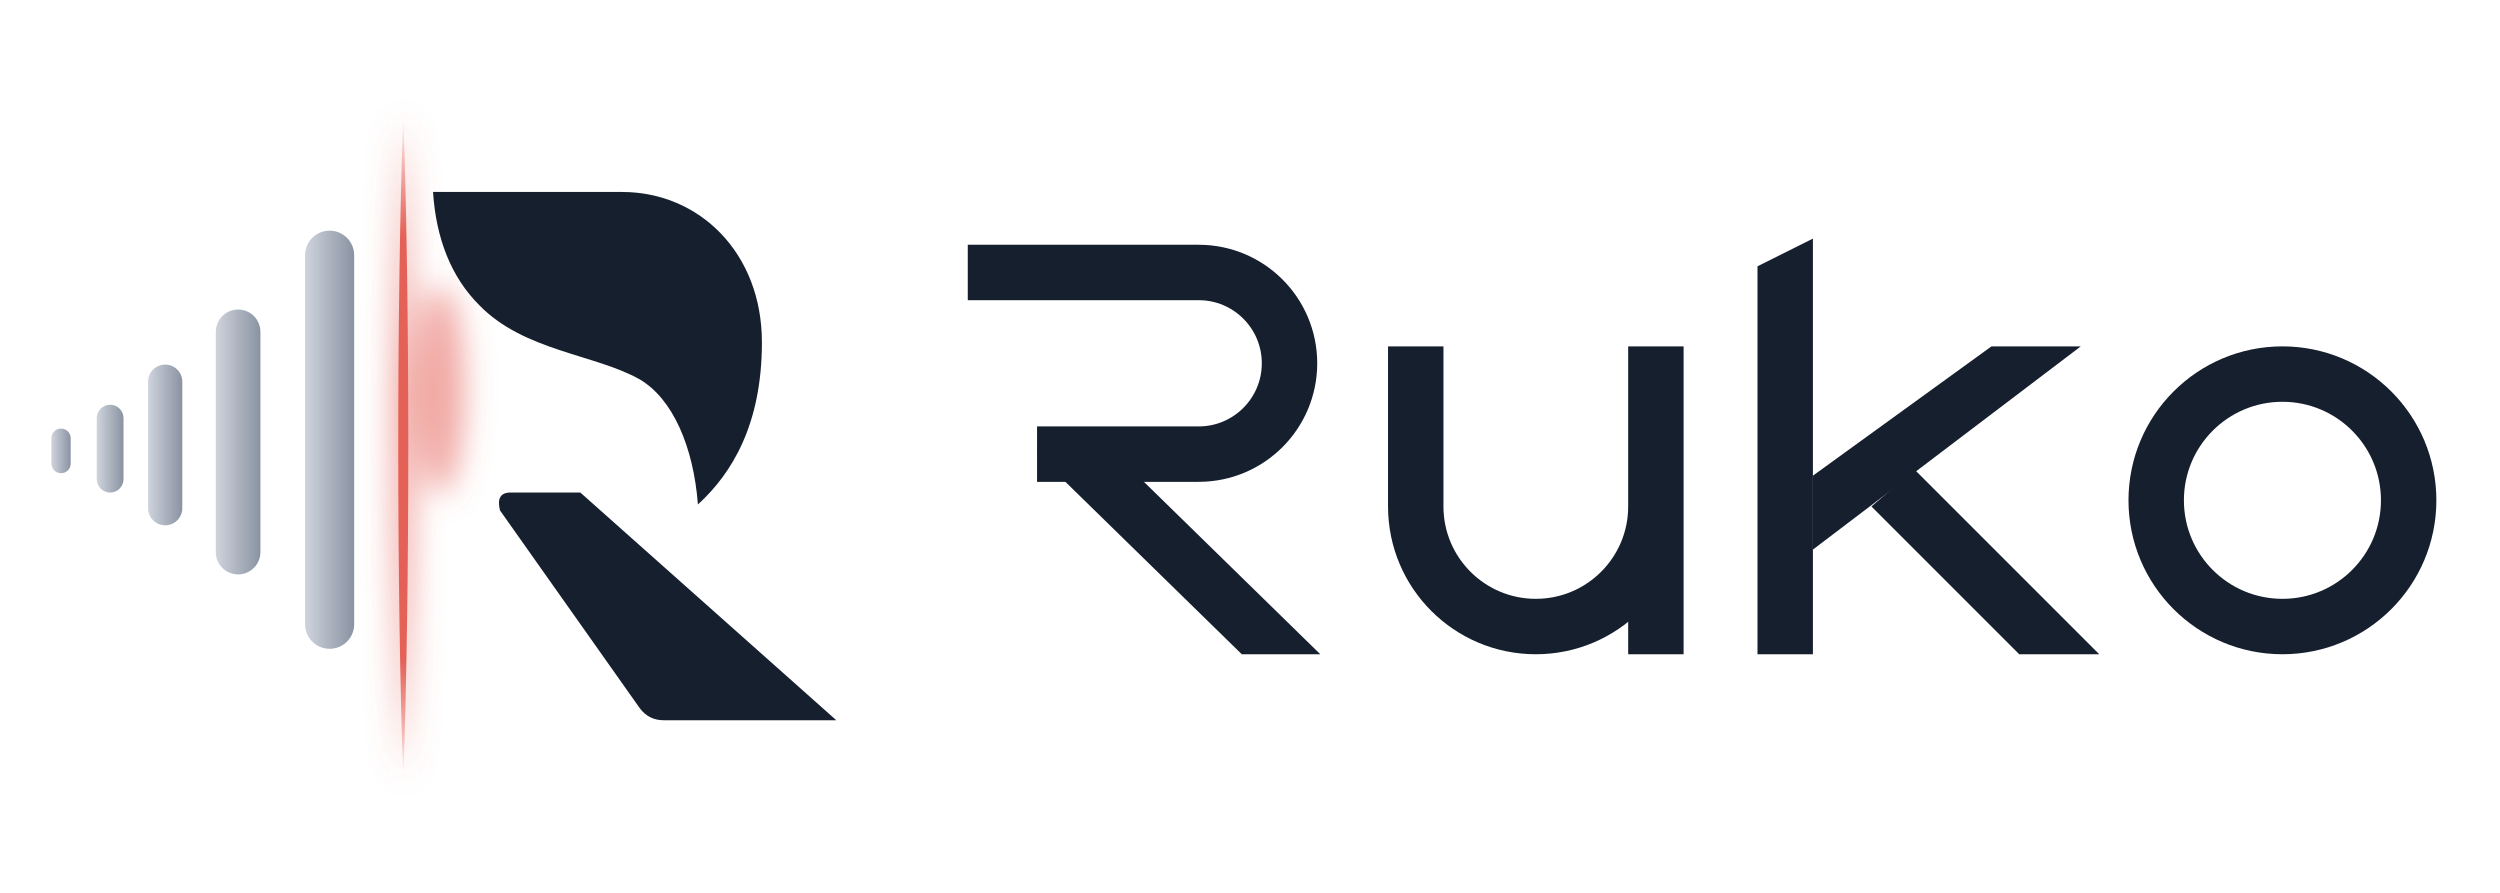
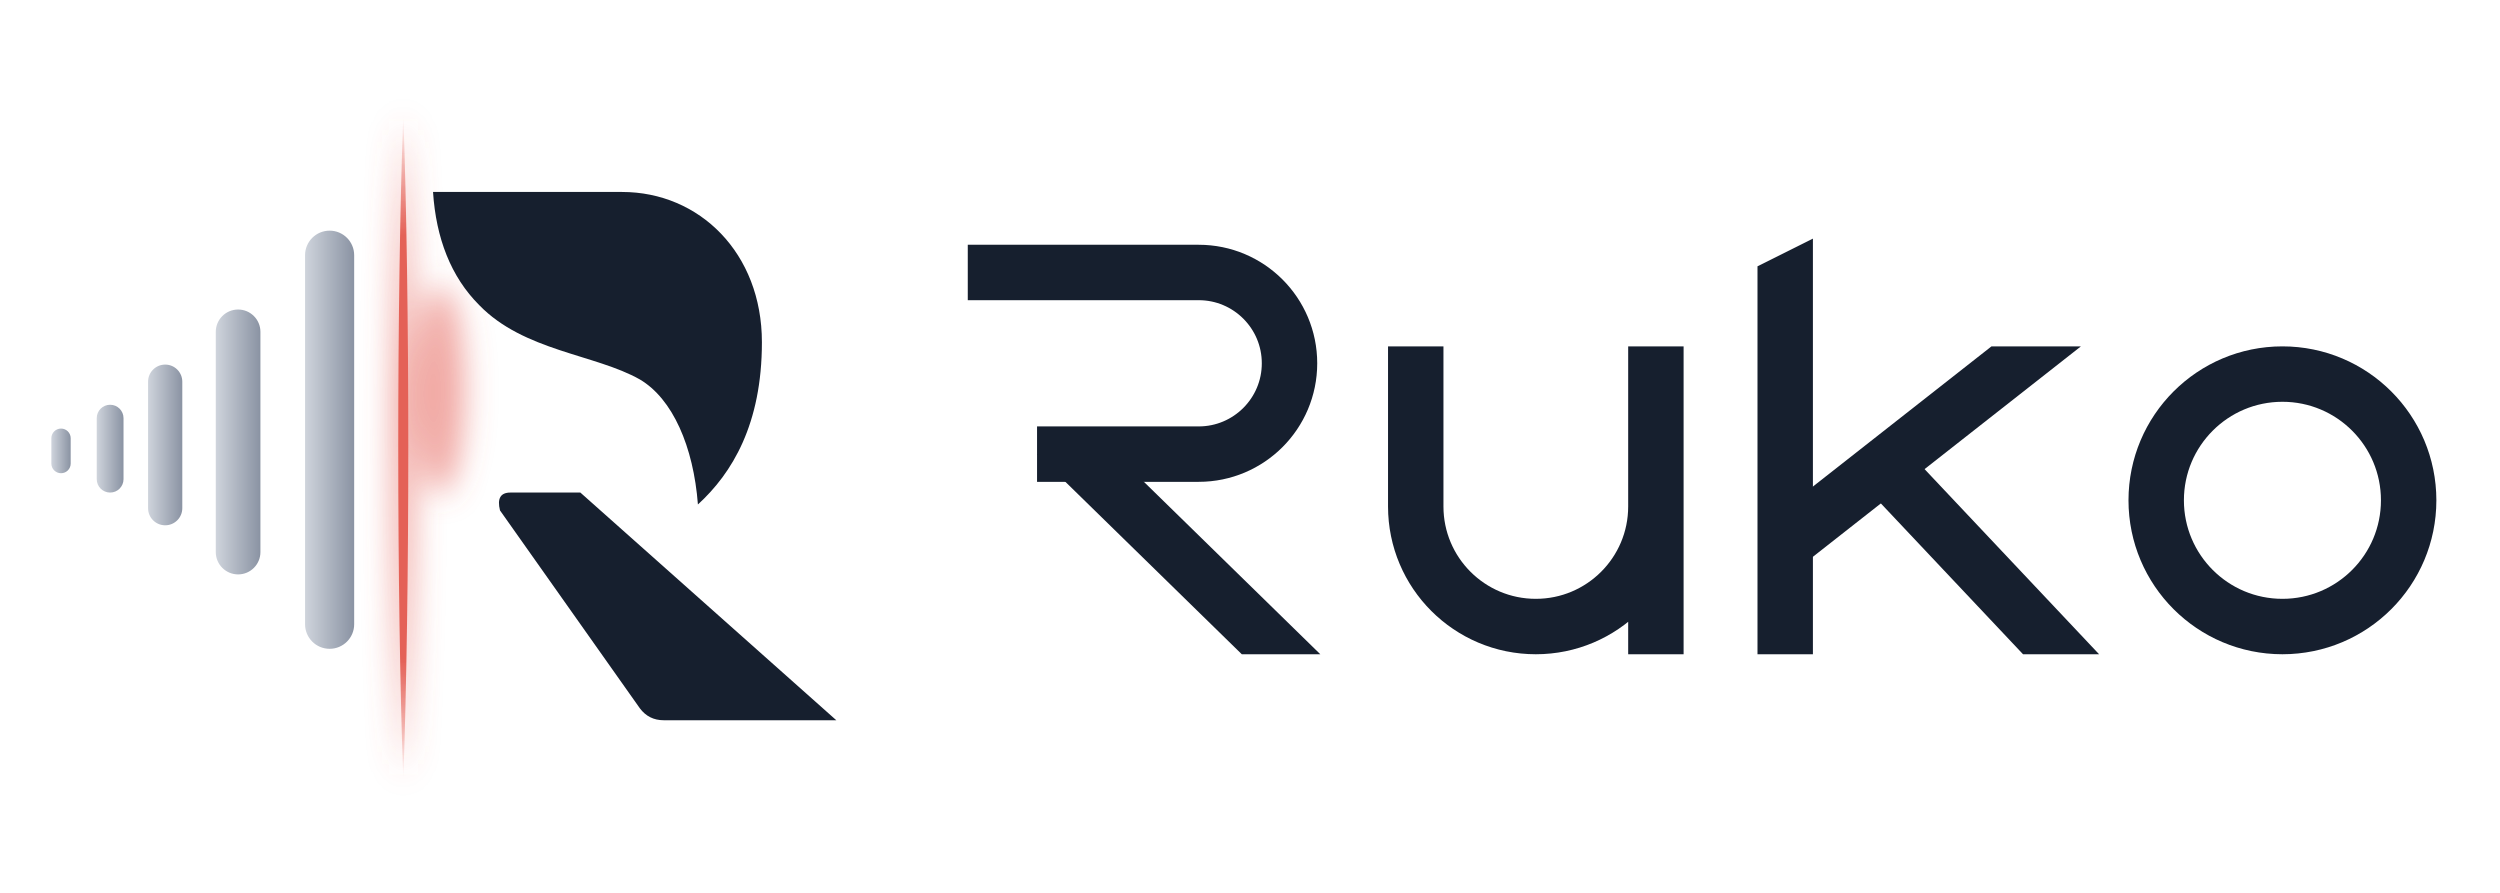
<svg xmlns="http://www.w3.org/2000/svg" viewBox="0 0 1680 600" role="img" aria-label="Ruko">
  <g>
    <defs>
      <linearGradient id="bars-hlight" x1="0" y1="0" x2="1" y2="0">
        <stop offset="0" stop-color="#cfd4dc" />
        <stop offset="1" stop-color="#8a93a3" />
      </linearGradient>
      <linearGradient id="line-hlight" x1="0" y1="0" x2="0" y2="1">
        <stop offset="0" stop-color="#e46157" stop-opacity="0" />
        <stop offset="0.18" stop-color="#e46157" />
        <stop offset="0.82" stop-color="#e46157" />
        <stop offset="1" stop-color="#e46157" stop-opacity="0" />
      </linearGradient>
      <filter id="glow-hlight" x="-300%" y="-30%" width="700%" height="160%">
        <feGaussianBlur stdDeviation="10" />
      </filter>
    </defs>
    <g fill="url(#bars-hlight)">
      <rect x="34.5" y="288" width="13" height="30" rx="6.5" />
      <rect x="65" y="272" width="18" height="59" rx="9" />
      <rect x="99.5" y="245" width="23" height="108" rx="11.5" />
      <rect x="145" y="208" width="30" height="178" rx="15" />
      <rect x="205" y="155" width="33" height="281" rx="16.5" />
    </g>
    <g filter="url(#glow-hlight)" fill="#e46157">
      <path d="M271 77 C279 200 279 400 271 524 C263 400 263 200 271 77Z" opacity="0.7" />
      <ellipse cx="296" cy="262" rx="16" ry="70" opacity="0.55" />
    </g>
    <path d="M271 77 C275.5 200 275.5 400 271 524 C266.5 400 266.5 200 271 77Z" fill="url(#line-hlight)" />
    <g fill="#161f2e">
      <path d="M291 129 L418 129 C470 129 512 170 512 230 C512 285 492 318 469 339 C466 300 452 268 430 255 C400 238 352 236 322 205 C303 186 293 160 291 129 Z" />
      <path d="M343 331 L390 331 L562 484 L446 484 Q436 484 430 476 L336 343 Q333 331 343 331 Z" />
    </g>
  </g>
  <g transform="translate(624.4828 129.3103) scale(1.034483)">
    <g fill="none" stroke="#161f2e" stroke-width="36">
      <path d="M25 52 H175 A59 59 0 0 1 175 170 H70" />
      <path d="M316 100 V204 A78 78 0 0 0 472 204 V100 M472 204 V300" />
      <circle cx="879" cy="200" r="82" />
    </g>
    <g fill="#161f2e">
      <polygon points="70,170 121,170 254,300 203,300" />
      <polygon points="538,48 574,30 574,300 538,300" />
-       <polygon points="574,184 690,100 748,100 574,232" />
-       <polygon points="612,204 640,180 760,300 708,300" />
+       <polygon points="544.9,213.9 690,100 748.1,100 567.1,242.1" />
+       <polygon points="633.1,165.5 759.9,300 710.5,300 606.9,190.1" />
    </g>
  </g>
</svg>
